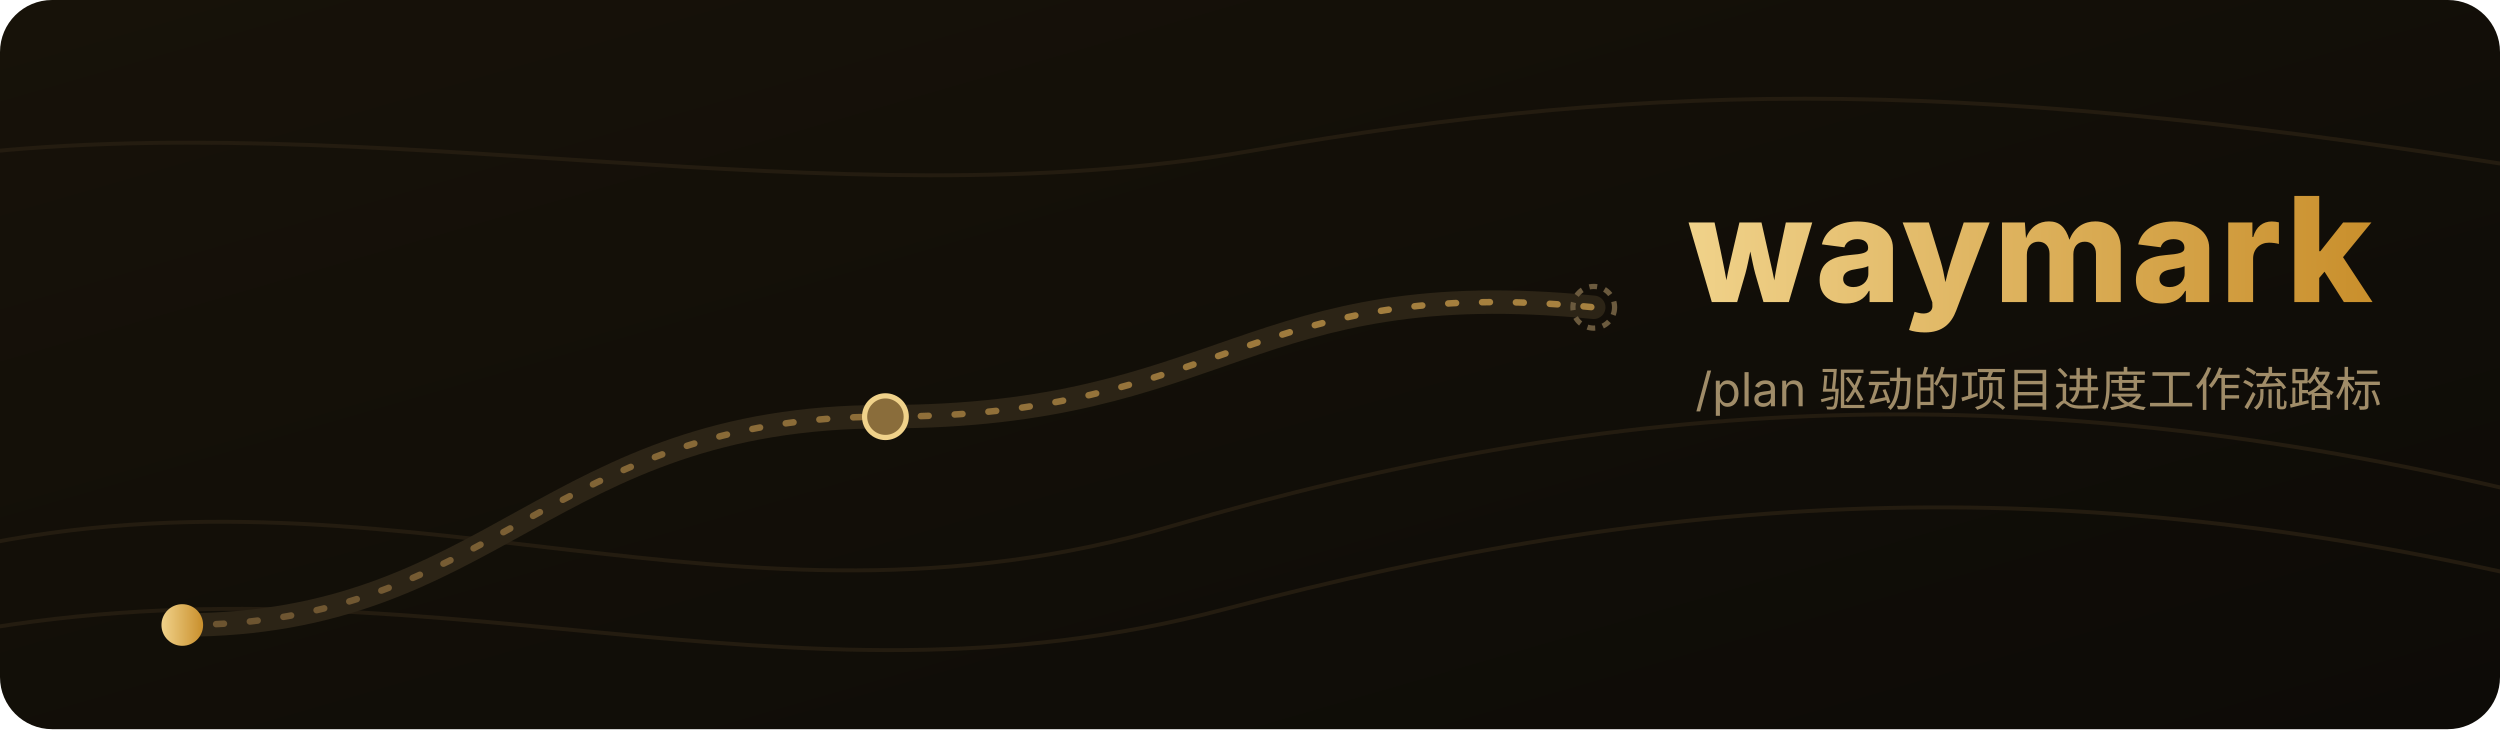
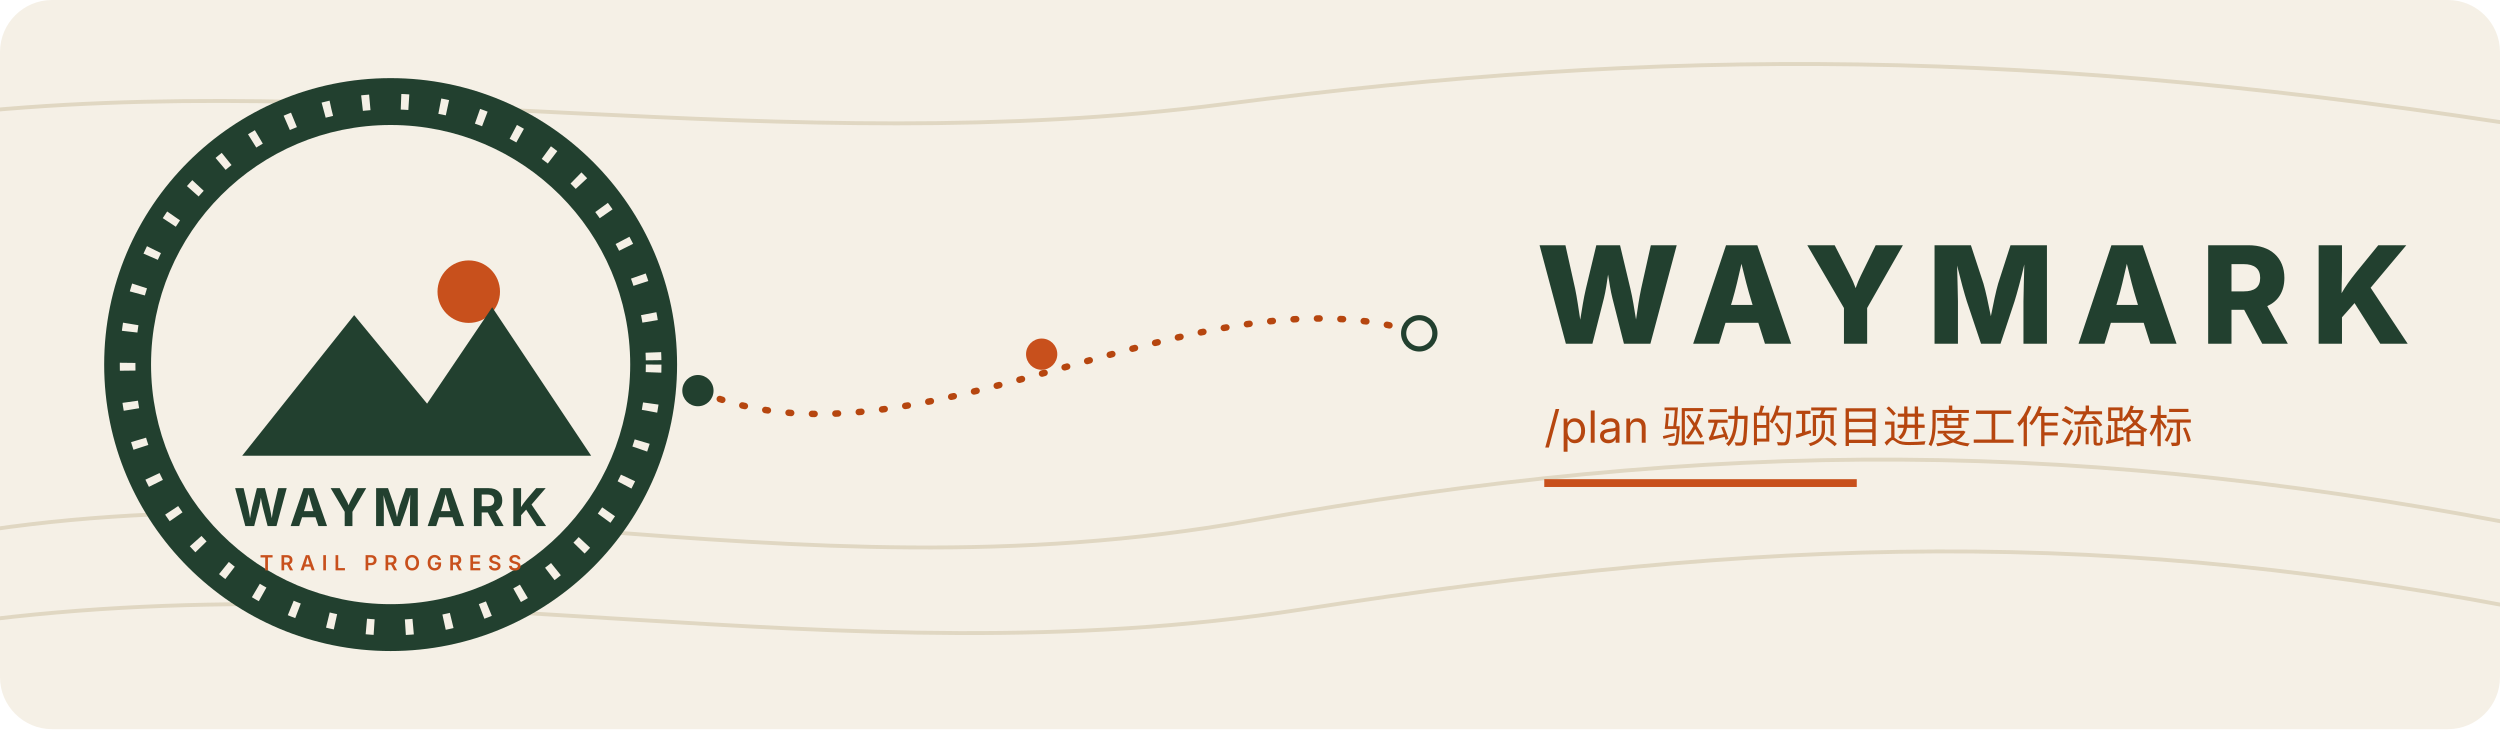
<svg xmlns="http://www.w3.org/2000/svg" viewBox="0 0 960 280" font-family="ui-sans-serif, system-ui, -apple-system, 'Segoe UI', 'PingFang SC', 'Microsoft YaHei', sans-serif">
-   <defs>
-     <linearGradient id="bg" x1="0" y1="0" x2="1" y2="1">
-       <stop offset="0" stop-color="#171209" />
-       <stop offset="1" stop-color="#0d0b07" />
-     </linearGradient>
-     <linearGradient id="amber" x1="0" y1="0" x2="1" y2="0">
-       <stop offset="0" stop-color="#f0d28a" />
-       <stop offset="1" stop-color="#c98f2c" />
-     </linearGradient>
-     <linearGradient id="trail" x1="0" y1="1" x2="1" y2="0">
-       <stop offset="0" stop-color="#6b5330" />
-       <stop offset="1" stop-color="#a8823f" />
-     </linearGradient>
-   </defs>
-   <rect width="960" height="280" rx="20" fill="url(#bg)" />
-   <g fill="none" stroke="#241c10" stroke-width="1.5">
-     <path d="M-20,212 C150,172 280,252 450,202 S780,142 980,192" />
-     <path d="M-20,244 C160,209 300,279 470,234 S790,179 980,224" />
-     <path d="M-20,60 C140,40 320,86 480,58 S760,30 980,66" />
+   <rect width="960" height="280" rx="20" fill="#f5f0e6" />
+   <g fill="none" stroke="#e0d7c2" stroke-width="1.5">
+     <path d="M-20,44 C140,26 300,62 470,40 S780,18 980,50" />
+     <path d="M-20,206 C150,176 300,232 480,200 S800,168 980,204" />
+     <path d="M-20,240 C160,214 320,262 500,234 S810,202 980,236" />
  </g>
-   <path d="M70,240 C190,240 210,160 340,160 S480,105 612,118" fill="none" stroke="#2c2416" stroke-width="9" stroke-linecap="round" />
-   <path id="route" d="M70,240 C190,240 210,160 340,160 S480,105 612,118" fill="none" stroke="url(#trail)" stroke-width="2.5" stroke-dasharray="3 10" stroke-linecap="round">
-     <animate attributeName="stroke-dashoffset" values="26;0" dur="2.8s" repeatCount="indefinite" />
-   </path>
  <g>
-     <circle cx="70" cy="240" r="8" fill="url(#amber)" />
-     <circle cx="340" cy="160" r="8" fill="#8a6d3b" stroke="#f0d28a" stroke-width="2">
-       <animate attributeName="r" values="8;10;8" dur="2.4s" repeatCount="indefinite" />
-       <animate attributeName="stroke-opacity" values="1;0.35;1" dur="2.4s" repeatCount="indefinite" />
-     </circle>
-     <circle cx="612" cy="118" r="8" fill="none" stroke="#6b5a3e" stroke-width="2" stroke-dasharray="3 3" />
+     <circle cx="150" cy="140" r="110" fill="#22402f" />
+     <circle cx="150" cy="140" r="101" fill="none" stroke="#f5f0e6" stroke-width="6" stroke-dasharray="3 12" />
+     <circle cx="150" cy="140" r="92" fill="#f5f0e6" />
+     <circle cx="180" cy="112" r="12" fill="#c8501c" />
+     <path d="M93,175 L136,121 L164,155 L189,118 L227,175 Z" fill="#22402f" />
+     <text x="150" y="202" text-anchor="middle" font-size="20" font-weight="700" letter-spacing="2" fill="#22402f">WAYMARK</text>
+     <text x="150" y="219" text-anchor="middle" font-size="8" font-weight="600" letter-spacing="2.5" fill="#c8501c">TRAIL PROGRESS</text>
  </g>
-   <text x="648" y="116" font-size="56" font-weight="800" fill="url(#amber)" letter-spacing="1">waymark</text>
-   <text x="651" y="156" font-size="18" fill="#a08c68">/plan 驱动的项目进度工作流路标</text>
+   <path d="M268,150 C350,186 460,100 545,128" fill="none" stroke="#b6460f" stroke-width="2.5" stroke-dasharray="1 8" stroke-linecap="round" />
+   <circle cx="268" cy="150" r="6" fill="#22402f" />
+   <circle cx="400" cy="136" r="6" fill="#c8501c" />
+   <circle cx="545" cy="128" r="6" fill="#f5f0e6" stroke="#22402f" stroke-width="2" />
+   <text x="590" y="132" font-size="52" font-weight="800" letter-spacing="8" fill="#22402f">WAYMARK</text>
+   <text x="593" y="170" font-size="17" fill="#b6460f">/plan 驱动的项目进度工作流路标</text>
+   <rect x="593" y="184" width="120" height="3" fill="#c8501c" />
</svg>
